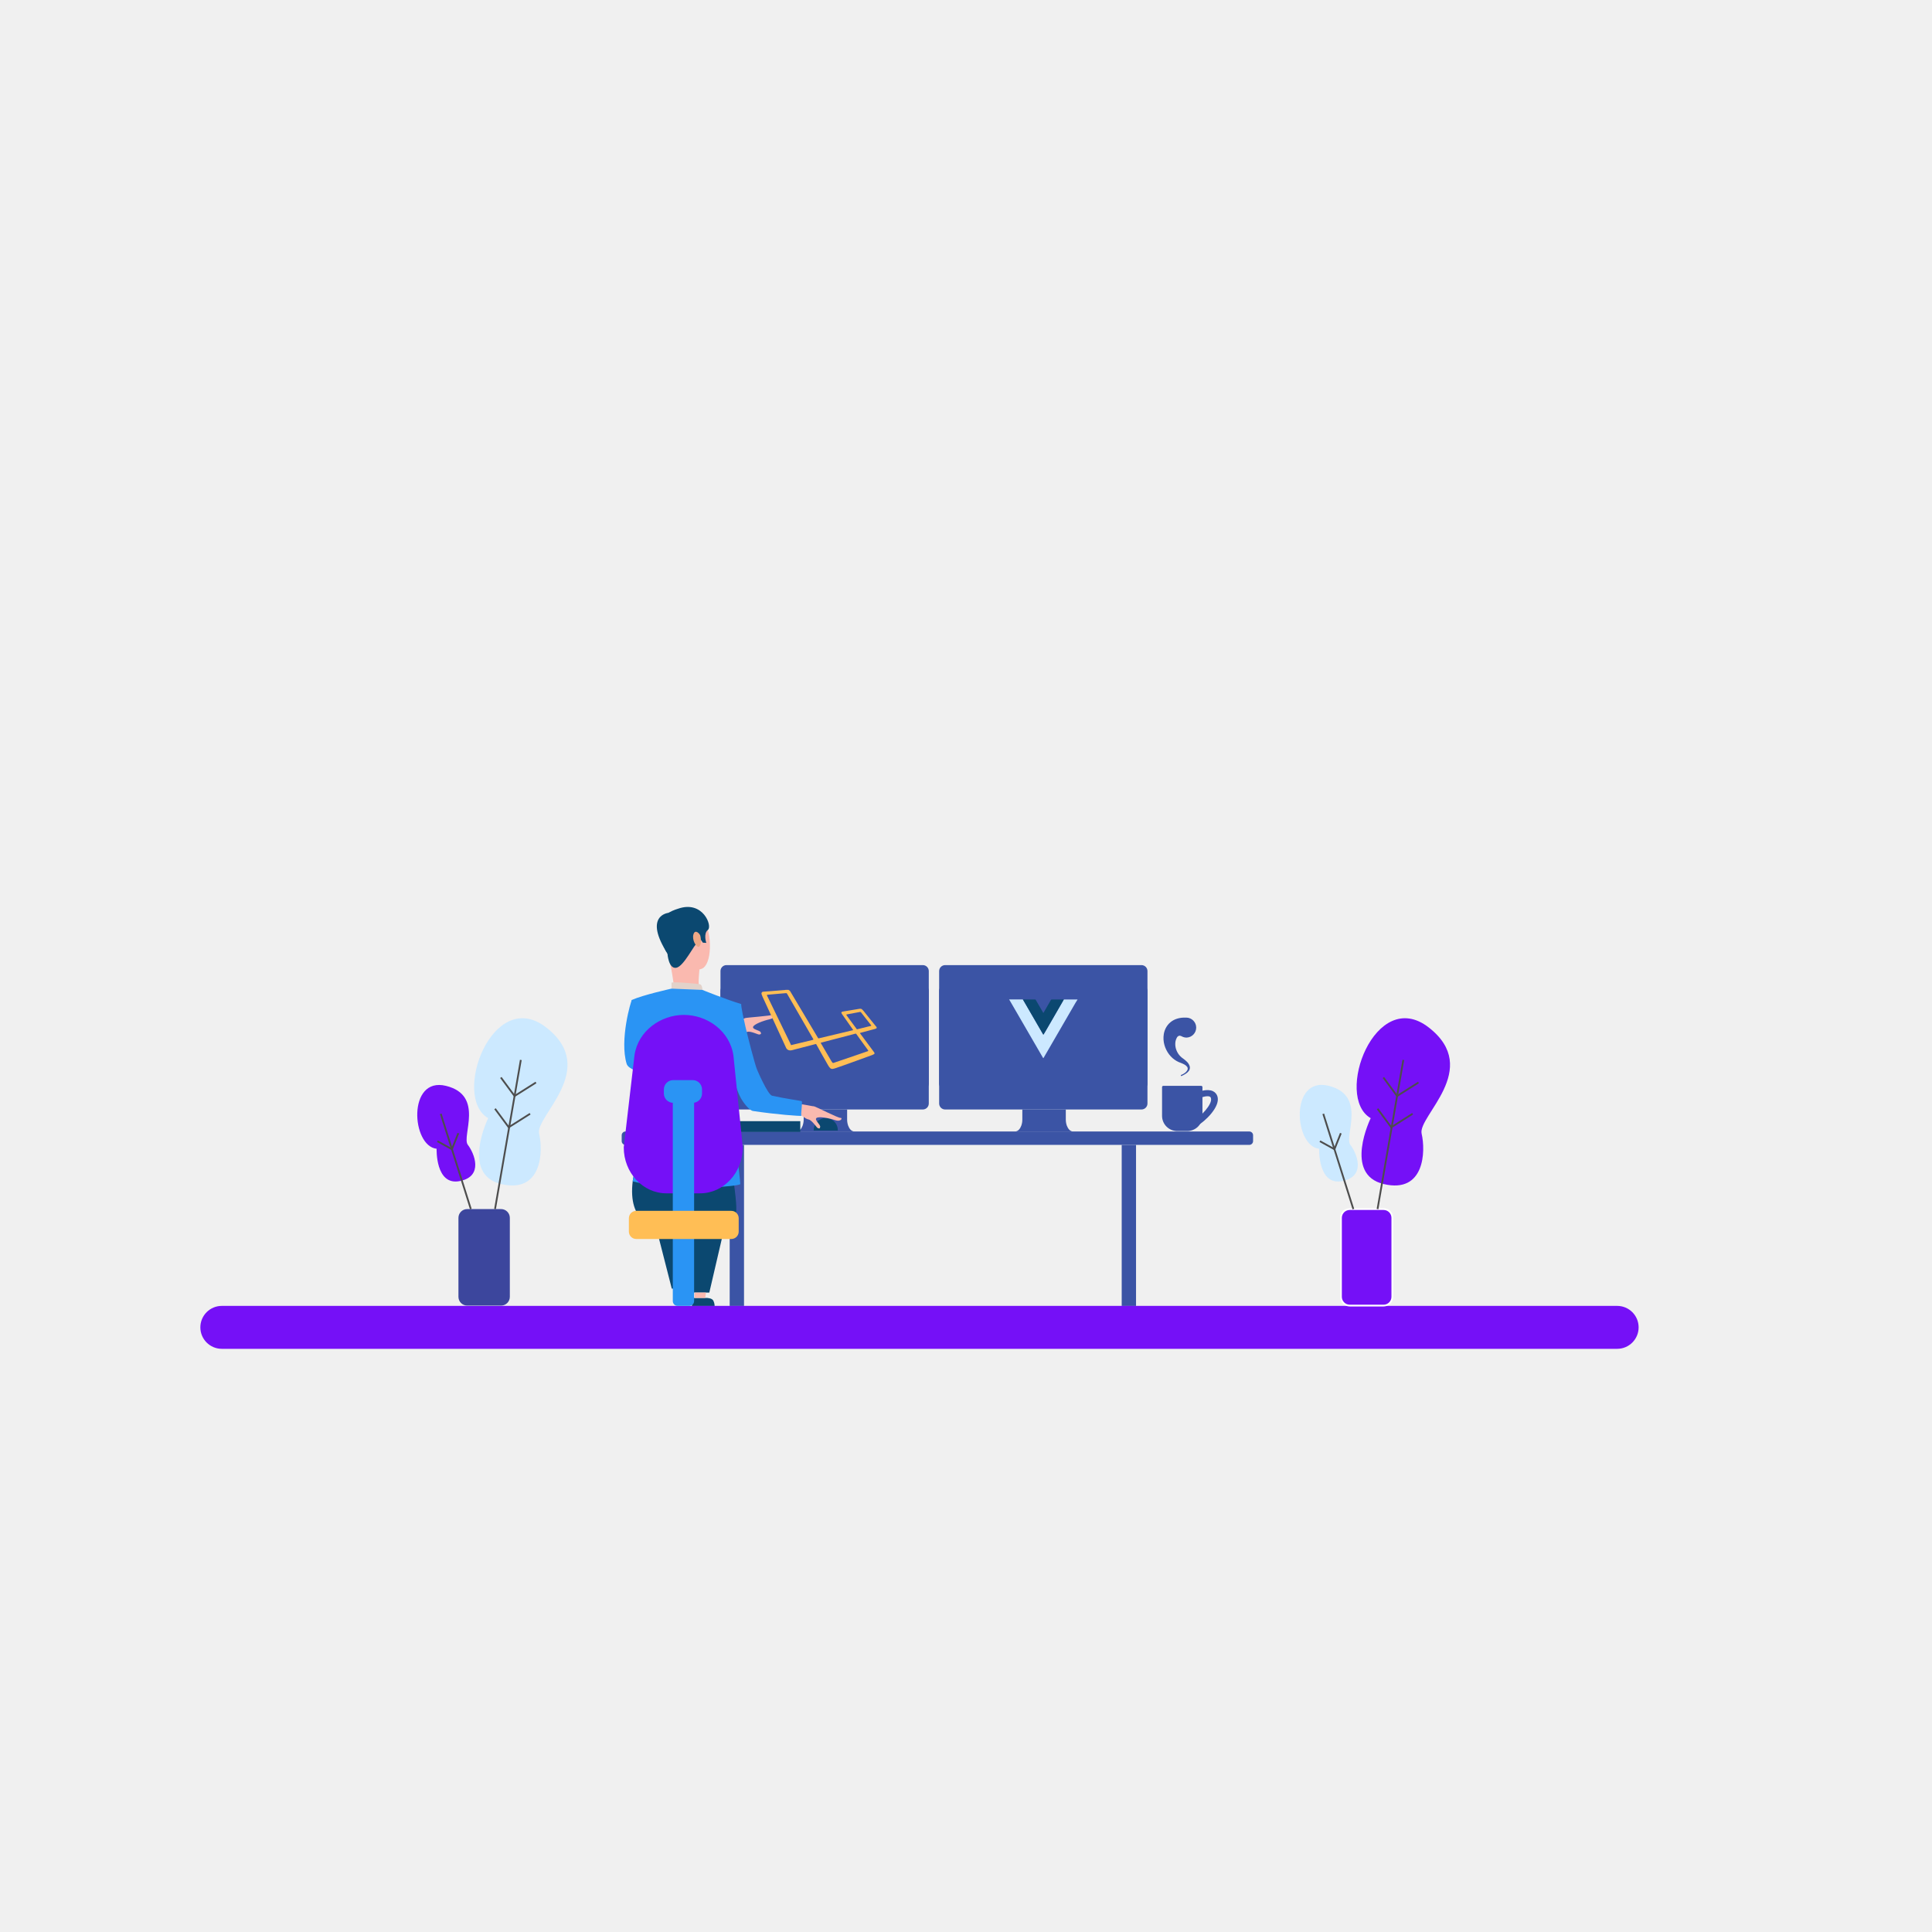
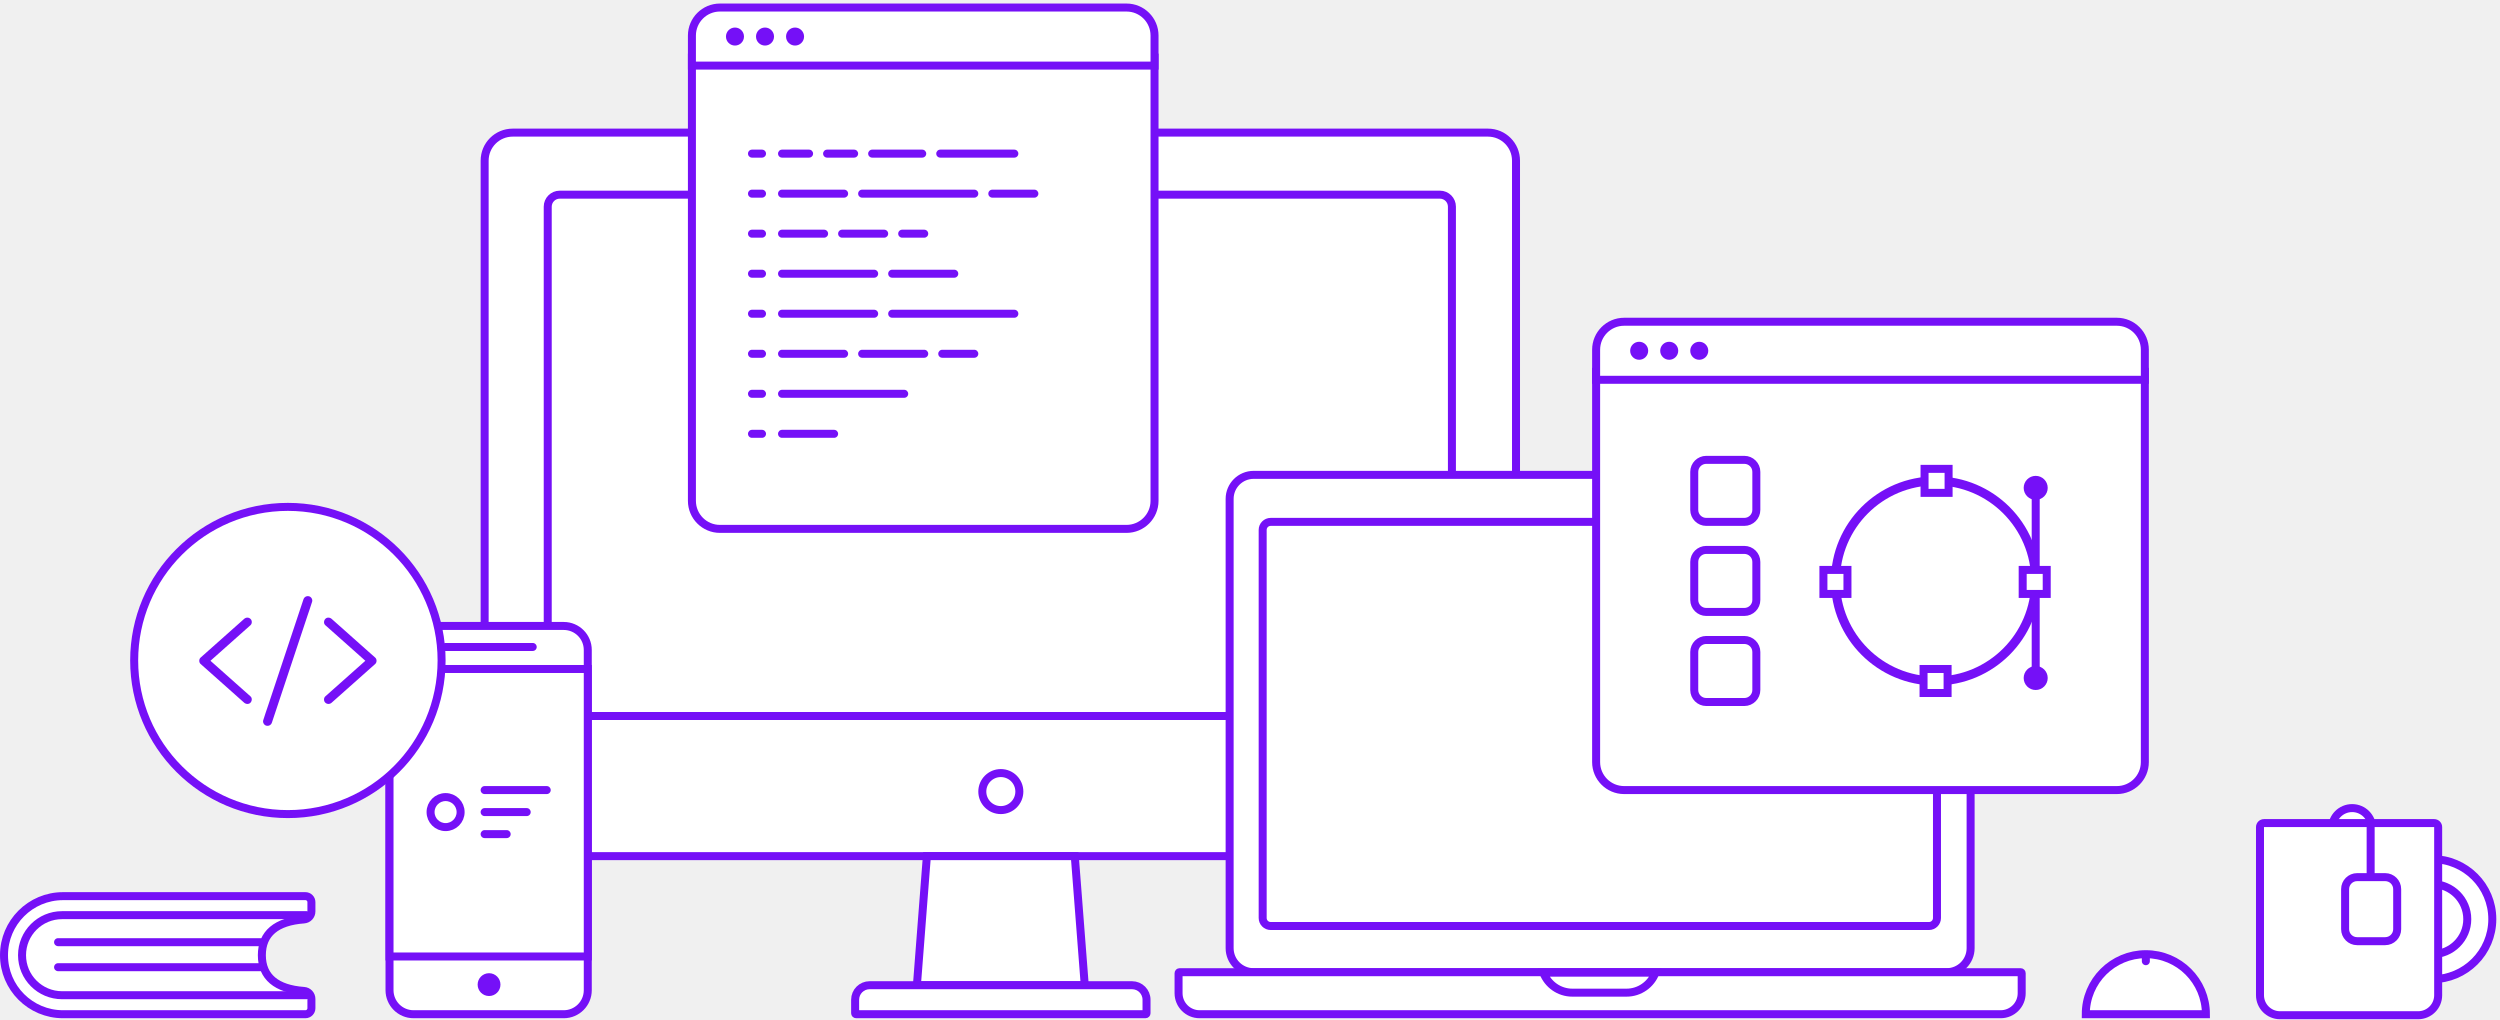
- <svg xmlns="http://www.w3.org/2000/svg" id="Layer_1" data-name="Layer 1" viewBox="0 0 1080 1080">
-   <defs>
-     <style>.cls-1{fill:#3b54a5;}.cls-2{fill:#0b4870;}.cls-3{fill:#fab9af;}.cls-4{fill:#ead8cf;}.cls-5{fill:#cce9ff;}.cls-6{fill:#e2d2ca;}.cls-7{fill:#eea886;}.cls-8{fill:#2a94f4;}.cls-9{fill:#ffbe55;}.cls-10,.cls-11{fill:#7510f7;}.cls-11{stroke:#fff;}.cls-11,.cls-12{stroke-miterlimit:10;}.cls-12{fill:none;stroke:#4d4d4d;}.cls-13{fill:#3c469d;}</style>
-   </defs>
-   <path class="cls-1" d="M671.5,607H650.28a.69.69,0,0,0-.68.68v16.1a8.48,8.48,0,0,0,8.49,8.48h5.61a8.47,8.47,0,0,0,8.48-8.48V607.7A.68.68,0,0,0,671.5,607Z" />
-   <path class="cls-1" d="M669,629.51c4.79-2.71,13-10.69,11.64-16.3a4.74,4.74,0,0,0-2.66-3.27c-3.17-1.47-7.71.31-8.22.52l1.51,3.15c1.1-.45,3.78-1.18,5-.59a1.24,1.24,0,0,1,.68,1c.8,3.27-5.63,10.16-9.94,12.6Z" />
-   <path class="cls-1" d="M515.85,620.21H406.1a3.35,3.35,0,0,1-3.35-3.35V553.92a3.35,3.35,0,0,1,3.35-3.35H515.85a3.35,3.35,0,0,1,3.35,3.35v62.94A3.35,3.35,0,0,1,515.85,620.21Z" />
-   <path class="cls-1" d="M474.14,629.28a10.21,10.21,0,0,1-.59-3.52v-5.55H449.26v5.55a10,10,0,0,1-.6,3.52c-.58,1.55-1.69,3.27-3.76,3.27h33C475.83,632.55,474.72,630.83,474.14,629.28Z" />
-   <path class="cls-1" d="M698.36,640H349.65a2.12,2.12,0,0,1-2.12-2.12v-3.26a2.11,2.11,0,0,1,2.12-2.11H698.36a2.11,2.11,0,0,1,2.12,2.11v3.26A2.12,2.12,0,0,1,698.36,640Z" />
-   <rect class="cls-1" x="407.9" y="640.01" width="8.01" height="90.03" />
-   <rect class="cls-1" x="627.04" y="640.01" width="8.01" height="90.03" />
-   <path class="cls-1" d="M515.85,609.13H406.1a3.34,3.34,0,0,1-3.35-3.34V542.84a3.35,3.35,0,0,1,3.35-3.34H515.85a3.34,3.34,0,0,1,3.35,3.34v62.95A3.34,3.34,0,0,1,515.85,609.13Z" />
-   <rect class="cls-1" x="407.26" y="543.37" width="107.58" height="61.17" />
-   <path class="cls-1" d="M638.09,620.21H528.34a3.35,3.35,0,0,1-3.35-3.35V553.92a3.35,3.35,0,0,1,3.35-3.35H638.09a3.35,3.35,0,0,1,3.35,3.35v62.94A3.35,3.35,0,0,1,638.09,620.21Z" />
-   <path class="cls-1" d="M596.38,629.28a10.21,10.21,0,0,1-.59-3.52v-5.55h-24.3v5.55a10,10,0,0,1-.59,3.52c-.58,1.55-1.69,3.27-3.76,3.27h33C598.07,632.55,597,630.83,596.38,629.28Z" />
-   <path class="cls-1" d="M638.09,609.13H528.34a3.34,3.34,0,0,1-3.35-3.34V542.84a3.35,3.35,0,0,1,3.35-3.34H638.09a3.34,3.34,0,0,1,3.35,3.34v62.95A3.34,3.34,0,0,1,638.09,609.13Z" />
-   <rect class="cls-1" x="529.5" y="543.37" width="107.59" height="61.17" />
-   <path class="cls-1" d="M660.32,600.88a7.93,7.93,0,0,0,2-1.1,4.59,4.59,0,0,0,1.44-1.65,1.71,1.71,0,0,0-.12-1.74,4.55,4.55,0,0,0-1.5-1.29,15.73,15.73,0,0,0-2-.92,11.72,11.72,0,0,1-1.18-.46c-.41-.18-.81-.39-1.22-.61a14,14,0,0,1-4.18-3.67,15.8,15.8,0,0,1-2.61-5.18,14,14,0,0,1-.37-6.26,11.78,11.78,0,0,1,1.15-3.4,10.37,10.37,0,0,1,2.53-3.14,10.77,10.77,0,0,1,3.72-2,13.77,13.77,0,0,1,3.93-.61h1.34a5.59,5.59,0,0,1,.14,11.17,5.71,5.71,0,0,1-2.52-.56,3.7,3.7,0,0,0-1.45-.52,2,2,0,0,0-1.58,1.18,7,7,0,0,0-.85,3.19,9.37,9.37,0,0,0,.63,3.73,9.87,9.87,0,0,0,2.15,3.37,10.28,10.28,0,0,0,.76.71c.27.23.54.42.92.69a16.39,16.39,0,0,1,2,1.67,6.23,6.23,0,0,1,1.53,2.33,3.06,3.06,0,0,1,.15,1.5,3.29,3.29,0,0,1-.55,1.33,6.58,6.58,0,0,1-1.9,1.69,20.48,20.48,0,0,1-2.17,1.15.33.33,0,0,1-.42-.15.32.32,0,0,1,.16-.42h0Z" />
-   <path class="cls-1" d="M613.67,596.83H554.58a6.29,6.29,0,0,1-6.29-6.29V556.86a6.29,6.29,0,0,1,6.29-6.28h59.09a6.29,6.29,0,0,1,6.29,6.28v33.68A6.29,6.29,0,0,1,613.67,596.83Z" />
-   <path class="cls-2" d="M454.86,632a6.74,6.74,0,1,1,13.47,0" />
-   <path class="cls-3" d="M402.56,575.42s4.47-2.14,6.44-3.26,7-2.65,7.42-3,15-1.26,15.86-2,1.74,1.78-2,2.61-9,2.85-9.32,4.32,3.88,1.83,4.3,3-.12.95-.72,1.21-4.95-2.15-6.87-1.47-4.84-.26-6.31.24L402.72,580Z" />
-   <path class="cls-4" d="M410.63,578.58l2.31-.85s-2.88-6.75-4.13-6.59a30.69,30.69,0,0,0-3.25.67Z" />
-   <path class="cls-5" d="M411.16,579.74c-.29-.22-4.9-9-4.9-9L396.43,572l5.31,10.46Z" />
-   <path class="cls-3" d="M439.5,616.68s5,.46,7.34.51,7.53,1.33,8.08,1.22,13.78,6.7,14.95,6.49.6,2.48-3.14,1.23-9.4-2.21-10.42-1.06,2.44,3.62,2.18,4.9-.59.77-1.25.68-3.22-4.47-5.26-4.86-4.11-2.76-5.66-3.09l-9.06-1.94Z" />
-   <path class="cls-3" d="M376.77,509.3s11.27-4.22,16.48,4.37,4.7,25.77-1,27.88-14.23,1-17.14-4.36-5.54-13.14-5.41-18.33S373.8,510.79,376.77,509.3Z" />
-   <path class="cls-3" d="M391,542s-.92,8.09-.14,9.6-14.08,0-14.08,0-1.34-11.68-3.71-18.57S391,542,391,542Z" />
-   <path class="cls-2" d="M373.11,533s.55,8.69,4.88,8,10.14-13.39,11.95-14,1.83-1.7,1.83-1.7l1.13,1.66,1.92.12s-1.75-5.16.9-7.26-2.75-16.71-16.65-11.85c0,0-10.68,2.95-10.29,9S370.72,530,373.11,533Z" />
-   <path class="cls-6" d="M392.66,553.35s-.05-2.86-1.35-3.14-14.34-1.53-15.93-.9v3.34S378.45,554.54,392.66,553.35Z" />
-   <path class="cls-7" d="M391.48,523.07c-.24-1-2.83-3.93-3.82-.82s1.5,7.31,2.89,7S392.1,525.65,391.48,523.07Z" />
-   <path class="cls-2" d="M410.42,662.73s1.77,12.67,1,14.91S404,690.37,404,690.37l-7.49,32.19h-9l-.75-37.43L383,721.06l-7.48-.75-9-35.18s-15.85-.86-12.79-25.13S410.42,662.73,410.42,662.73Z" />
-   <path class="cls-8" d="M353.67,660.38a119.08,119.08,0,0,0,18.71,3.34c11.8,1.3,41.27-.47,41.45-1.86s-6.33-51.89-6-54.49.57-11.87.57-11.87c.14,2.54,2.73,12.91,5.85,18.56,1.13,2,4.43,6.64,6.74,7,12.87,1.94,26.23,2.92,27.09,2.69-.73-.31.81-8,0-8.23s-9.73-1.5-16.47-3c-2.47-.55-8.42-14.62-8.42-14.62-1.11-2.51-5.17-18.31-6.43-23.77-2.85-12.33-2.41-12.85-2.41-12.85-8.63-2.61-21.73-7.92-21.73-7.92l-17.28-.7s-15.86,3.49-22.11,6.31c-.59.27-.59,14.15-2.22,17.79l5.18,10.93s3,21.64,3.61,31.27C360.13,623.36,353.67,660.38,353.67,660.38Z" />
-   <path class="cls-8" d="M350.33,594.78c.45,1.45,2.5,2.68,3.83,3.22a5,5,0,0,0,2.77.28l.68-.13h0l11.84-2.2s2.59-29.84-16.18-37C352.77,559.12,346.19,581.41,350.33,594.78Z" />
-   <path class="cls-2" d="M373.55,510.31s-14.19,1.44-.25,23Z" />
-   <path class="cls-2" d="M395,725.55s3,0,3.74,1.5a7.44,7.44,0,0,1,.75,3H386.74l.75-4.49H395Z" />
-   <path class="cls-9" d="M490.05,574.78a6.48,6.48,0,0,1-2,.69c-2.38.66-4.77,1.29-7.16,1.92-.23.06-.22.11-.1.28l7.71,10.38a2.75,2.75,0,0,1,.23.33.59.59,0,0,1-.23.94,5.18,5.18,0,0,1-.92.44c-4.07,1.52-8.16,3-12.26,4.45-2.71,1-5.43,1.92-8.15,2.87a10,10,0,0,1-1.6.43A1.71,1.71,0,0,1,464,597a7.81,7.81,0,0,1-1.12-1.56c-2.22-3.78-4.31-7.64-6.46-11.47-.23-.41-.23-.41-.68-.29l-13,3.38a3.3,3.3,0,0,1-1.56.07,2.43,2.43,0,0,1-1.77-1.43q-6.6-14.31-13.19-28.63a11.49,11.49,0,0,1-.53-1.42v-.48a1,1,0,0,1,1.06-.81l4.43-.33,7.34-.59a1.56,1.56,0,0,0,.64-.1h1.56a2.42,2.42,0,0,1,1.31,1.3q2.76,4.61,5.5,9.23l9.76,16.39a.31.31,0,0,0,.42.18c4.19-1,8.39-2,12.59-3l6.41-1.53.23-.06a.63.63,0,0,0-.16-.29l-6.14-8.76c-.53-.76-.38-1.17.54-1.34s2-.33,3-.49l5.65-.94.9-.13a1.53,1.53,0,0,1,1.25.43,13,13,0,0,1,1.54,1.78c2.07,2.57,4.1,5.17,6.21,7.71a1.34,1.34,0,0,0,.31.32Zm-47.77,9.43.33-.07,3-.72,8.69-2.09c.42-.1.47-.25.25-.61l-.15-.25q-7.23-12.47-14.44-25a.53.53,0,0,0-.59-.3c-.55.06-1.1.09-1.65.14l-3.95.34-4.65.41c-.4,0-.47.12-.34.5a2.56,2.56,0,0,0,.11.24c.22.44.45.88.66,1.32q6.21,12.75,12.4,25.51a1.16,1.16,0,0,1,.16.4C442.09,584.2,442.18,584.2,442.28,584.21Zm23.51,10,.25-.07,14.29-4.87,4.81-1.66c.28-.1.31-.17.16-.43a3.15,3.15,0,0,0-.22-.33l-4.7-6.46c-.54-.75-1.07-1.51-1.61-2.27-.15-.21-.31-.38-.62-.29l-4.71,1.25L459,582.83c-.19,0-.25.1-.13.31q2.86,4.88,5.71,9.76a6.55,6.55,0,0,0,.69,1.05A.66.66,0,0,0,465.79,594.21Zm15-28.55-.5.11L473.69,567c-.71.13-.73.19-.31.76l5.49,7.47a.29.29,0,0,0,.37.14l5.74-1.44,1.72-.4c.4-.1.44-.22.18-.53l-2.68-3.39L481.4,566A.8.8,0,0,0,480.83,565.66Z" />
-   <path class="cls-10" d="M904,754H124a12,12,0,0,1-12-12h0a12,12,0,0,1,12-12H904a12,12,0,0,1,12,12h0A12,12,0,0,1,904,754Z" />
-   <rect class="cls-2" x="385.24" y="626.74" width="62.13" height="5.99" />
-   <path class="cls-10" d="M391.36,667.08H372.51c-13.16,0-23.83-11.51-23.83-25.7l6-51.5c2.05-13.72,14.75-22.54,27.64-22.54h0c13,0,25.81,9,27.7,22.94l5.2,51.1C415.18,655.57,404.52,667.08,391.36,667.08Z" />
-   <path class="cls-8" d="M385.32,730h-6.53a2.68,2.68,0,0,1-2.69-2.69V612.81a2.69,2.69,0,0,1,2.69-2.7h6.53a2.7,2.7,0,0,1,2.69,2.7V727.35A2.69,2.69,0,0,1,385.32,730Z" />
-   <path class="cls-8" d="M387.22,616.49H376.33a5.22,5.22,0,0,1-5.22-5.22V609a5.22,5.22,0,0,1,5.22-5.22h10.89a5.22,5.22,0,0,1,5.22,5.22v2.31A5.22,5.22,0,0,1,387.22,616.49Z" />
-   <path class="cls-9" d="M408.8,692.61H355.69a4.13,4.13,0,0,1-4.14-4.13V681a4.14,4.14,0,0,1,4.14-4.13H408.8a4.14,4.14,0,0,1,4.14,4.13v7.45A4.13,4.13,0,0,1,408.8,692.61Z" />
-   <path class="cls-5" d="M602.34,558.78c-.74,1.06-1.33,2.2-2,3.31q-8.45,14.53-16.86,29.08c-.26.46-.26.46-.53,0l-18.55-32a1,1,0,0,0-.27-.38v-.09l7.64,0,1,1.65,5.35,9.23,4.94,8.53c.15.27.26.27.41,0,.58-1,1.18-2,1.77-3q2.88-5,5.78-10l3.69-6.4h7.64A.28.28,0,0,1,602.34,558.78Z" />
-   <path class="cls-2" d="M571.8,558.71c2.26,0,4.52,0,6.77,0,.29,0,.38.17.49.36,1.29,2.24,2.59,4.47,3.89,6.71l.27.43a.92.92,0,0,0,.32-.43c1.29-2.22,2.59-4.44,3.86-6.67a.66.66,0,0,1,.66-.4c2.21,0,4.42,0,6.63,0L591,565.1l-5.78,10c-.59,1-1.18,2-1.76,3-.16.27-.26.27-.42,0q-2.46-4.27-4.94-8.53l-5.35-9.23Z" />
-   <polygon class="cls-3" points="394.65 722.56 394.22 725.55 388.24 725.55 388.24 722.56 394.65 722.56" />
-   <path class="cls-11" d="M778.33,724.93a4.9,4.9,0,0,1-4.91,4.9H754.51a4.9,4.9,0,0,1-4.91-4.9V680.79a4.91,4.91,0,0,1,4.91-4.91h18.91a4.91,4.91,0,0,1,4.91,4.91Z" />
-   <path class="cls-10" d="M766.23,625.07s-15.48,31.48,7.34,36.84S797,643.53,794.7,633.74s33.87-36.09,4-59.36S745.57,613.07,766.23,625.07Z" />
-   <path class="cls-5" d="M737.4,642.16s-.73,20.72,12.87,18.09,8.2-15.59,4.57-20.3,9.52-27.65-12.21-33S723.36,640.69,737.4,642.16Z" />
-   <line class="cls-12" x1="739.72" y1="622.64" x2="756.53" y2="675.88" />
-   <polyline class="cls-12" points="749.53 633.48 745.96 642.42 737.85 637.95" />
-   <line class="cls-12" x1="784.47" y1="592.51" x2="770.05" y2="675.88" />
-   <polyline class="cls-12" points="792.93 605.12 780.98 612.67 773.32 602.32" />
-   <polyline class="cls-12" points="789.66 622.6 777.71 630.15 770.05 619.8" />
-   <path class="cls-13" d="M285,724.93a4.9,4.9,0,0,1-4.9,4.9H261.18a4.9,4.9,0,0,1-4.91-4.9V680.79a4.91,4.91,0,0,1,4.91-4.91H280.1a4.91,4.91,0,0,1,4.9,4.91Z" />
-   <path class="cls-5" d="M272.9,625.07s-15.48,31.48,7.33,36.84,23.48-18.38,21.14-28.17,33.87-36.09,4-59.36S252.24,613.07,272.9,625.07Z" />
-   <path class="cls-10" d="M244.07,642.16s-.73,20.72,12.86,18.09,8.21-15.59,4.58-20.3S271,612.3,249.3,607,230,640.69,244.07,642.16Z" />
-   <line class="cls-12" x1="246.39" y1="622.64" x2="263.2" y2="675.88" />
-   <polyline class="cls-12" points="256.2 633.48 252.63 642.42 244.52 637.95" />
-   <line class="cls-12" x1="291.14" y1="592.51" x2="276.72" y2="675.88" />
-   <polyline class="cls-12" points="299.61 605.12 287.65 612.67 279.99 602.32" />
-   <polyline class="cls-12" points="296.33 622.6 284.38 630.15 276.72 619.8" />
+ <svg xmlns="http://www.w3.org/2000/svg" width="650px" height="265px" viewBox="0 0 650 265" version="1.1">
+   <g id="Website" stroke="none" stroke-width="1" fill="none" fill-rule="evenodd">
+     <g id="Group-32" transform="translate(0, 3)">
+       <path d="M126.008,38.765 C126.008,34.738 129.264,31.482 133.298,31.482 L386.872,31.482 C390.899,31.482 394.162,34.74 394.162,38.765 L394.162,212.307 C394.162,216.334 390.906,219.591 386.872,219.591 L133.298,219.591 C129.271,219.591 126.008,216.332 126.008,212.307 L126.008,38.765 Z" id="Case" stroke="#7510F7" stroke-width="2.081" fill="#FFFFFF" />
+       <path d="M142.41,50.737 C142.41,49.012 143.813,47.613 145.536,47.613 L374.374,47.613 C376.103,47.613 377.5,49.004 377.5,50.737 L377.5,180.042 C377.5,181.766 376.097,183.166 374.374,183.166 L145.536,183.166 C143.807,183.166 142.41,181.774 142.41,180.042 L142.41,50.737 Z" id="Case" stroke="#7510F7" stroke-width="2.081" fill="#FFFFFF" />
+       <path d="M240.99,219.591 L279.441,219.591 L282.037,253.154 L238.394,253.154 L240.99,219.591 Z" id="Case" stroke="#7510F7" stroke-width="2.081" fill="#FFFFFF" />
+       <path d="M222.334,253.411 L222.334,256.927 C222.334,259.007 224.024,260.699 226.104,260.699 L294.326,260.699 C296.402,260.699 298.096,259.007 298.096,256.927 L298.096,253.411 C298.096,253.266 297.984,253.154 297.835,253.154 L222.596,253.154 C222.45,253.154 222.334,253.269 222.334,253.411 Z" id="Keyboard" stroke="#7510F7" stroke-width="2.081" fill="#FFFFFF" transform="translate(260.2153, 256.9265) scale(1, -1) translate(-260.2153, -256.9265) " />
+       <ellipse id="Oval-6" stroke="#7510F7" stroke-width="2.081" cx="260.215" cy="202.809" rx="4.816" ry="4.813" />
+       <rect id="Case" stroke="#7510F7" stroke-width="2.081" fill="#FFFFFF" x="101.275" y="159.75" width="51.547" height="100.949" rx="6.244" />
+       <path d="M101.275,170.937 L152.822,170.937 L152.822,245.687 L101.275,245.687 L101.275,170.937 Z" id="Case" stroke="#7510F7" stroke-width="2.081" fill="#FFFFFF" />
+       <rect id="Rectangle-11" fill="#7510F7" x="114.812" y="164.173" width="24.733" height="2.081" rx="1.041" />
+       <rect id="Rectangle-11" fill="#7510F7" x="124.185" y="250.032" width="5.936" height="5.932" rx="2.966" />
+       <ellipse id="Oval-6" stroke="#7510F7" stroke-width="2.081" fill="#FFFFFF" cx="115.854" cy="208.143" rx="3.905" ry="3.903" />
+       <rect id="Rectangle-11" fill="#7510F7" x="124.966" y="201.378" width="18.224" height="2.081" rx="1.041" />
+       <rect id="Rectangle-11" fill="#7510F7" x="124.966" y="207.102" width="13.017" height="2.081" rx="1.041" />
+       <rect id="Rectangle-11" fill="#7510F7" x="124.966" y="212.826" width="7.81" height="2.081" rx="1.041" />
+       <ellipse id="Oval-7" stroke="#7510F7" stroke-width="2.081" fill="#FFFFFF" cx="74.849" cy="168.726" rx="39.964" ry="39.937" />
+       <rect id="Case" stroke="#7510F7" stroke-width="2.081" fill="#FFFFFF" x="319.705" y="120.463" width="192.654" height="129.309" rx="6.244" />
+       <path d="M306.426,250.026 L306.426,255.235 C306.426,258.248 308.874,260.699 311.888,260.699 L520.176,260.699 C523.187,260.699 525.638,258.25 525.638,255.235 L525.638,250.026 C525.638,249.884 525.525,249.772 525.379,249.772 L306.685,249.772 C306.539,249.772 306.426,249.884 306.426,250.026 Z" id="Keyboard" stroke="#7510F7" stroke-width="2.081" fill="#FFFFFF" />
+       <path d="M430.429,249.889 L401.27,249.888 C402.434,252.961 405.402,255.092 408.808,255.092 L422.891,255.092 C426.297,255.092 429.265,252.962 430.429,249.889 Z" id="Notch" stroke="#7510F7" stroke-width="2.081" fill="#FFFFFF" />
+       <rect id="Screen" stroke="#7510F7" stroke-width="2.081" fill="#FFFFFF" x="328.295" y="132.691" width="175.32" height="105.073" rx="2.081" />
+       <ellipse id="Oval-3" fill="#293347" cx="254.358" cy="49.954" rx="1.302" ry="1.301" />
+       <path d="M179.899,11.968 L300.178,11.968 L300.178,127.228 C300.178,131.249 296.909,134.512 292.886,134.512 L187.191,134.512 C183.166,134.512 179.899,131.248 179.899,127.228 L179.899,11.968 Z" id="Case" stroke="#7510F7" stroke-width="2.081" fill="#FFFFFF" />
+       <path d="M179.899,6.238 C179.899,2.22 183.169,-1.041 187.191,-1.041 L292.886,-1.041 C296.913,-1.041 300.178,2.216 300.178,6.238 L300.178,14.05 L179.899,14.05 L179.899,6.238 Z" id="Case" stroke="#7510F7" stroke-width="2.081" fill="#FFFFFF" />
+       <ellipse id="Oval-5" fill="#7510F7" cx="191.094" cy="6.504" rx="2.343" ry="2.342" />
+       <ellipse id="Oval-5" fill="#7510F7" cx="198.904" cy="6.504" rx="2.343" ry="2.342" />
+       <ellipse id="Oval-5" fill="#7510F7" cx="206.714" cy="6.504" rx="2.343" ry="2.342" />
+       <rect id="Rectangle-11" fill="#7510F7" x="194.478" y="87.94" width="4.686" height="2.081" rx="1.041" />
+       <rect id="Rectangle-11" fill="#7510F7" x="194.478" y="35.905" width="4.686" height="2.081" rx="1.041" />
+       <path d="M203.329,35.905 L210.36,35.905 C210.935,35.905 211.401,36.371 211.401,36.945 C211.401,37.52 210.935,37.986 210.36,37.986 L203.329,37.986 C202.754,37.986 202.288,37.52 202.288,36.945 C202.288,36.371 202.754,35.905 203.329,35.905 Z" id="Rectangle-11" fill="#7510F7" />
+       <path d="M215.045,35.905 L222.075,35.905 C222.65,35.905 223.116,36.371 223.116,36.945 C223.116,37.52 222.65,37.986 222.075,37.986 L215.045,37.986 C214.47,37.986 214.004,37.52 214.004,36.945 C214.004,36.371 214.47,35.905 215.045,35.905 Z" id="Rectangle-11" fill="#7510F7" />
+       <path d="M226.76,35.905 L239.779,35.905 C240.354,35.905 240.82,36.371 240.82,36.945 C240.82,37.52 240.354,37.986 239.779,37.986 L226.76,37.986 C226.186,37.986 225.72,37.52 225.72,36.945 C225.72,36.371 226.186,35.905 226.76,35.905 Z" id="Rectangle-11" fill="#7510F7" />
+       <path d="M244.464,35.905 L263.731,35.905 C264.305,35.905 264.771,36.371 264.771,36.945 C264.771,37.52 264.305,37.986 263.731,37.986 L244.464,37.986 C243.889,37.986 243.423,37.52 243.423,36.945 C243.423,36.371 243.889,35.905 244.464,35.905 Z" id="Rectangle-11" fill="#7510F7" />
+       <rect id="Rectangle-11" fill="#7510F7" x="194.478" y="46.312" width="4.686" height="2.081" rx="1.041" />
+       <rect id="Rectangle-11" fill="#7510F7" x="194.478" y="56.719" width="4.686" height="2.081" rx="1.041" />
+       <rect id="Rectangle-11" fill="#7510F7" x="194.478" y="67.126" width="4.686" height="2.081" rx="1.041" />
+       <rect id="Rectangle-11" fill="#7510F7" x="194.478" y="77.533" width="4.686" height="2.081" rx="1.041" />
+       <rect id="Rectangle-11" fill="#7510F7" x="194.478" y="98.348" width="4.686" height="2.081" rx="1.041" />
+       <rect id="Rectangle-11" fill="#7510F7" x="194.478" y="108.755" width="4.686" height="2.081" rx="1.041" />
+       <rect id="Rectangle-11" fill="#7510F7" x="202.288" y="46.312" width="18.224" height="2.081" rx="1.041" />
+       <rect id="Rectangle-11" fill="#7510F7" x="223.116" y="46.312" width="31.241" height="2.081" rx="1.041" />
+       <rect id="Rectangle-11" fill="#7510F7" x="256.961" y="46.312" width="13.017" height="2.081" rx="1.041" />
+       <rect id="Rectangle-11" fill="#7510F7" x="202.288" y="56.719" width="13.017" height="2.081" rx="1.041" />
+       <rect id="Rectangle-11" fill="#7510F7" x="217.909" y="56.719" width="13.017" height="2.081" rx="1.041" />
+       <rect id="Rectangle-11" fill="#7510F7" x="233.53" y="56.719" width="7.81" height="2.081" rx="1.041" />
+       <rect id="Rectangle-11" fill="#7510F7" x="202.288" y="67.126" width="26.035" height="2.081" rx="1.041" />
+       <rect id="Rectangle-11" fill="#7510F7" x="230.926" y="67.126" width="18.224" height="2.081" rx="1.041" />
+       <rect id="Rectangle-11" fill="#7510F7" x="202.288" y="77.533" width="26.035" height="2.081" rx="1.041" />
+       <rect id="Rectangle-11" fill="#7510F7" x="230.926" y="77.533" width="33.845" height="2.081" rx="1.041" />
+       <rect id="Rectangle-11" fill="#7510F7" x="202.288" y="87.94" width="18.224" height="2.081" rx="1.041" />
+       <rect id="Rectangle-11" fill="#7510F7" x="223.116" y="87.94" width="18.224" height="2.081" rx="1.041" />
+       <rect id="Rectangle-11" fill="#7510F7" x="243.944" y="87.94" width="10.414" height="2.081" rx="1.041" />
+       <rect id="Rectangle-11" fill="#7510F7" x="202.288" y="98.348" width="33.845" height="2.081" rx="1.041" />
+       <rect id="Rectangle-11" fill="#7510F7" x="202.288" y="108.755" width="15.621" height="2.081" rx="1.041" />
+       <path d="M414.991,93.664 L557.659,93.664 L557.659,195.143 C557.659,199.163 554.4,202.419 550.374,202.419 L422.277,202.419 C418.256,202.419 414.991,199.157 414.991,195.143 L414.991,93.664 Z" id="Case" stroke="#7510F7" stroke-width="2.081" fill="#FFFFFF" />
+       <path d="M414.991,87.934 C414.991,83.913 418.251,80.655 422.277,80.655 L550.374,80.655 C554.398,80.655 557.659,83.912 557.659,87.934 L557.659,95.746 L414.991,95.746 L414.991,87.934 Z" id="Case" stroke="#7510F7" stroke-width="2.081" fill="#FFFFFF" />
+       <ellipse id="Oval-5" fill="#7510F7" cx="426.186" cy="88.201" rx="2.343" ry="2.342" />
+       <ellipse id="Oval-5" fill="#7510F7" cx="433.996" cy="88.201" rx="2.343" ry="2.342" />
+       <ellipse id="Oval-5" fill="#7510F7" cx="441.806" cy="88.201" rx="2.343" ry="2.342" />
+       <ellipse id="Oval-6" stroke="#7510F7" stroke-width="2.342" fill="#FFFFFF" cx="503.248" cy="148.042" rx="26.035" ry="26.018" />
+       <path d="M500.383,118.902 L500.383,125.146 L506.633,125.146 L506.633,118.902 L500.383,118.902 Z" id="Rectangle-12" stroke="#7510F7" stroke-width="2.081" fill="#FFFFFF" />
+       <path d="M500.123,170.937 L500.123,177.182 L506.373,177.182 L506.373,170.937 L500.123,170.937 Z" id="Rectangle-12" stroke="#7510F7" stroke-width="2.081" fill="#FFFFFF" />
+       <path d="M474.089,145.18 L474.089,151.424 L480.338,151.424 L480.338,145.18 L474.089,145.18 Z" id="Rectangle-12" stroke="#7510F7" stroke-width="2.081" fill="#FFFFFF" />
+       <path d="M525.897,145.18 L525.897,151.424 L532.147,151.424 L532.147,145.18 L525.897,145.18 Z" id="Rectangle-12" stroke="#7510F7" stroke-width="2.081" fill="#FFFFFF" />
+       <line x1="529.282" y1="124.626" x2="529.282" y2="144.139" id="Line" stroke="#7510F7" stroke-width="2.081" stroke-linecap="square" />
+       <line x1="529.282" y1="151.944" x2="529.282" y2="171.458" id="Line" stroke="#7510F7" stroke-width="2.081" stroke-linecap="square" />
+       <ellipse id="Oval-5" fill="#7510F7" cx="529.282" cy="123.845" rx="3.124" ry="3.122" />
+       <ellipse id="Oval-5" fill="#7510F7" cx="529.282" cy="173.279" rx="3.124" ry="3.122" />
+       <g id="Group-60" transform="translate(439.4632, 115.5194)" fill="#FFFFFF" stroke="#7510F7" stroke-width="2.081">
+         <rect id="Rectangle-15" x="1.041" y="1.041" width="16.143" height="16.131" rx="3.122" />
+         <rect id="Rectangle-15" x="1.041" y="24.457" width="16.143" height="16.131" rx="3.122" />
+         <rect id="Rectangle-15" x="1.041" y="47.873" width="16.143" height="16.131" rx="3.122" />
+       </g>
+       <ellipse id="Oval-8" stroke="#7510F7" stroke-width="2.081" fill="#FFFFFF" cx="632.379" cy="235.982" rx="15.621" ry="15.611" />
+       <ellipse id="Oval-8" stroke="#7510F7" stroke-width="2.081" fill="#FFFFFF" cx="632.379" cy="235.982" rx="9.112" ry="9.106" />
+       <ellipse id="Oval-8" stroke="#7510F7" stroke-width="2.081" fill="#FFFFFF" cx="611.552" cy="212.306" rx="5.207" ry="5.204" />
+       <path d="M588.64,211.005 C588.065,211.005 587.599,211.471 587.599,212.046 L587.599,255.756 C587.599,258.63 589.929,260.959 592.803,260.959 L628.72,260.959 C631.594,260.959 633.924,258.63 633.924,255.756 L633.924,212.046 C633.924,211.471 633.458,211.005 632.883,211.005 L588.64,211.005 Z" id="Rectangle-16" stroke="#7510F7" stroke-width="2.081" fill="#FFFFFF" />
+       <rect id="Rectangle-16" stroke="#7510F7" stroke-width="2.081" fill="#FFFFFF" x="609.729" y="225.055" width="13.539" height="16.651" rx="3.122" />
+       <line x1="616.368" y1="211.395" x2="616.368" y2="223.233" id="Line-2" stroke="#7510F7" stroke-width="2.081" stroke-linecap="square" />
+       <path d="M557.92,260.699 C566.548,260.699 573.541,260.699 573.541,260.699 C573.541,252.078 566.548,245.088 557.92,245.088 C549.293,245.088 542.3,252.078 542.3,260.699 C542.3,260.699 549.293,260.699 557.92,260.699 Z" id="Oval-8" stroke="#7510F7" stroke-width="2.081" fill="#FFFFFF" />
+       <rect id="Rectangle-11" fill="#7510F7" x="556.879" y="244.568" width="2.083" height="3.382" rx="1.041" />
+       <path d="M16.391,229.998 C7.913,229.998 1.041,236.871 1.041,245.349 C1.041,253.827 7.913,260.699 16.391,260.699 L79.407,260.699 C80.269,260.699 80.968,260 80.968,259.138 L80.968,256.722 C80.968,255.63 80.124,254.723 79.034,254.646 C71.88,254.138 68.081,250.995 68.081,245.349 C68.081,239.702 71.88,236.559 79.034,236.051 C80.124,235.974 80.968,235.067 80.968,233.975 L80.968,231.559 C80.968,230.697 80.269,229.998 79.407,229.998 L16.391,229.998 Z" id="Rectangle-17" stroke="#7510F7" stroke-width="2.081" fill="#FFFFFF" />
+       <path d="M80.186,255.3 C80.186,255.552 79.982,255.756 79.73,255.756 L79.73,255.756 L72.353,255.756 L16.141,255.756 C10.39,255.756 5.728,251.096 5.728,245.349 C5.728,239.601 10.39,234.941 16.141,234.941 L72.353,234.941 L79.73,234.941 L79.73,234.941 C79.982,234.941 80.186,235.146 80.186,235.397" id="Rectangle-19" stroke="#7510F7" stroke-width="2.081" />
+       <rect id="Rectangle-18" fill="#7510F7" x="14.059" y="240.926" width="54.673" height="2.081" rx="1.041" />
+       <rect id="Rectangle-18" fill="#7510F7" x="14.059" y="247.43" width="54.673" height="2.081" rx="1.041" />
+       <path d="M65.127,178.055 C63.849,176.92 62.571,175.785 61.294,174.65 C59.257,172.843 57.227,171.03 55.191,169.223 C54.724,168.812 54.258,168.395 53.797,167.983 C53.797,168.528 53.797,169.078 53.797,169.622 C55.074,168.487 56.352,167.352 57.63,166.217 C59.666,164.41 61.696,162.597 63.732,160.79 C64.199,160.379 64.666,159.962 65.127,159.551 C65.582,159.145 65.576,158.317 65.127,157.912 C64.642,157.466 63.966,157.477 63.475,157.912 C62.198,159.047 60.92,160.182 59.642,161.317 C57.606,163.124 55.576,164.937 53.54,166.744 C53.073,167.155 52.607,167.572 52.146,167.983 C51.696,168.383 51.696,169.223 52.146,169.622 C53.423,170.758 54.701,171.893 55.979,173.028 C58.015,174.835 60.045,176.648 62.081,178.455 C62.548,178.866 63.015,179.283 63.475,179.694 C63.931,180.1 64.683,180.175 65.127,179.694 C65.535,179.254 65.611,178.489 65.127,178.055 L65.127,178.055 Z" id="Shape" fill="#7510F7" fill-rule="nonzero" />
+       <path d="M84.583,159.554 C85.86,160.689 87.138,161.824 88.416,162.959 C90.452,164.766 92.482,166.579 94.518,168.386 C94.985,168.797 95.452,169.214 95.912,169.625 C95.912,169.081 95.912,168.531 95.912,167.986 C94.635,169.121 93.357,170.256 92.079,171.392 C90.043,173.199 88.013,175.011 85.977,176.818 C85.51,177.23 85.043,177.647 84.583,178.058 C84.128,178.463 84.133,179.291 84.583,179.697 C85.067,180.143 85.744,180.131 86.234,179.697 C87.511,178.562 88.789,177.427 90.067,176.291 C92.103,174.484 94.133,172.672 96.169,170.865 C96.636,170.453 97.103,170.036 97.563,169.625 C98.013,169.226 98.013,168.386 97.563,167.986 C96.286,166.851 95.008,165.716 93.73,164.581 C91.694,162.774 89.664,160.961 87.628,159.154 C87.161,158.743 86.695,158.326 86.234,157.914 C85.779,157.509 85.026,157.434 84.583,157.914 C84.174,158.355 84.098,159.119 84.583,159.554 L84.583,159.554 Z" id="Shape" fill="#7510F7" fill-rule="nonzero" />
+       <path d="M70.694,184.876 C71.044,183.833 71.388,182.791 71.738,181.742 C72.572,179.235 73.407,176.733 74.241,174.225 C75.244,171.202 76.248,168.184 77.257,165.161 C78.126,162.549 78.996,159.937 79.865,157.325 C80.279,156.056 80.746,154.794 81.131,153.508 C81.137,153.491 81.143,153.473 81.148,153.456 C81.341,152.883 80.927,152.164 80.332,152.031 C79.69,151.886 79.101,152.222 78.896,152.842 C78.546,153.885 78.202,154.927 77.852,155.975 C77.018,158.483 76.184,160.985 75.349,163.493 C74.346,166.516 73.342,169.534 72.333,172.557 C71.464,175.169 70.595,177.781 69.725,180.393 C69.311,181.656 68.844,182.918 68.459,184.204 C68.453,184.221 68.448,184.239 68.442,184.256 C68.249,184.829 68.663,185.548 69.259,185.681 C69.9,185.826 70.49,185.49 70.694,184.876 L70.694,184.876 Z" id="Shape" fill="#7510F7" fill-rule="nonzero" />
+     </g>
+   </g>
</svg>
